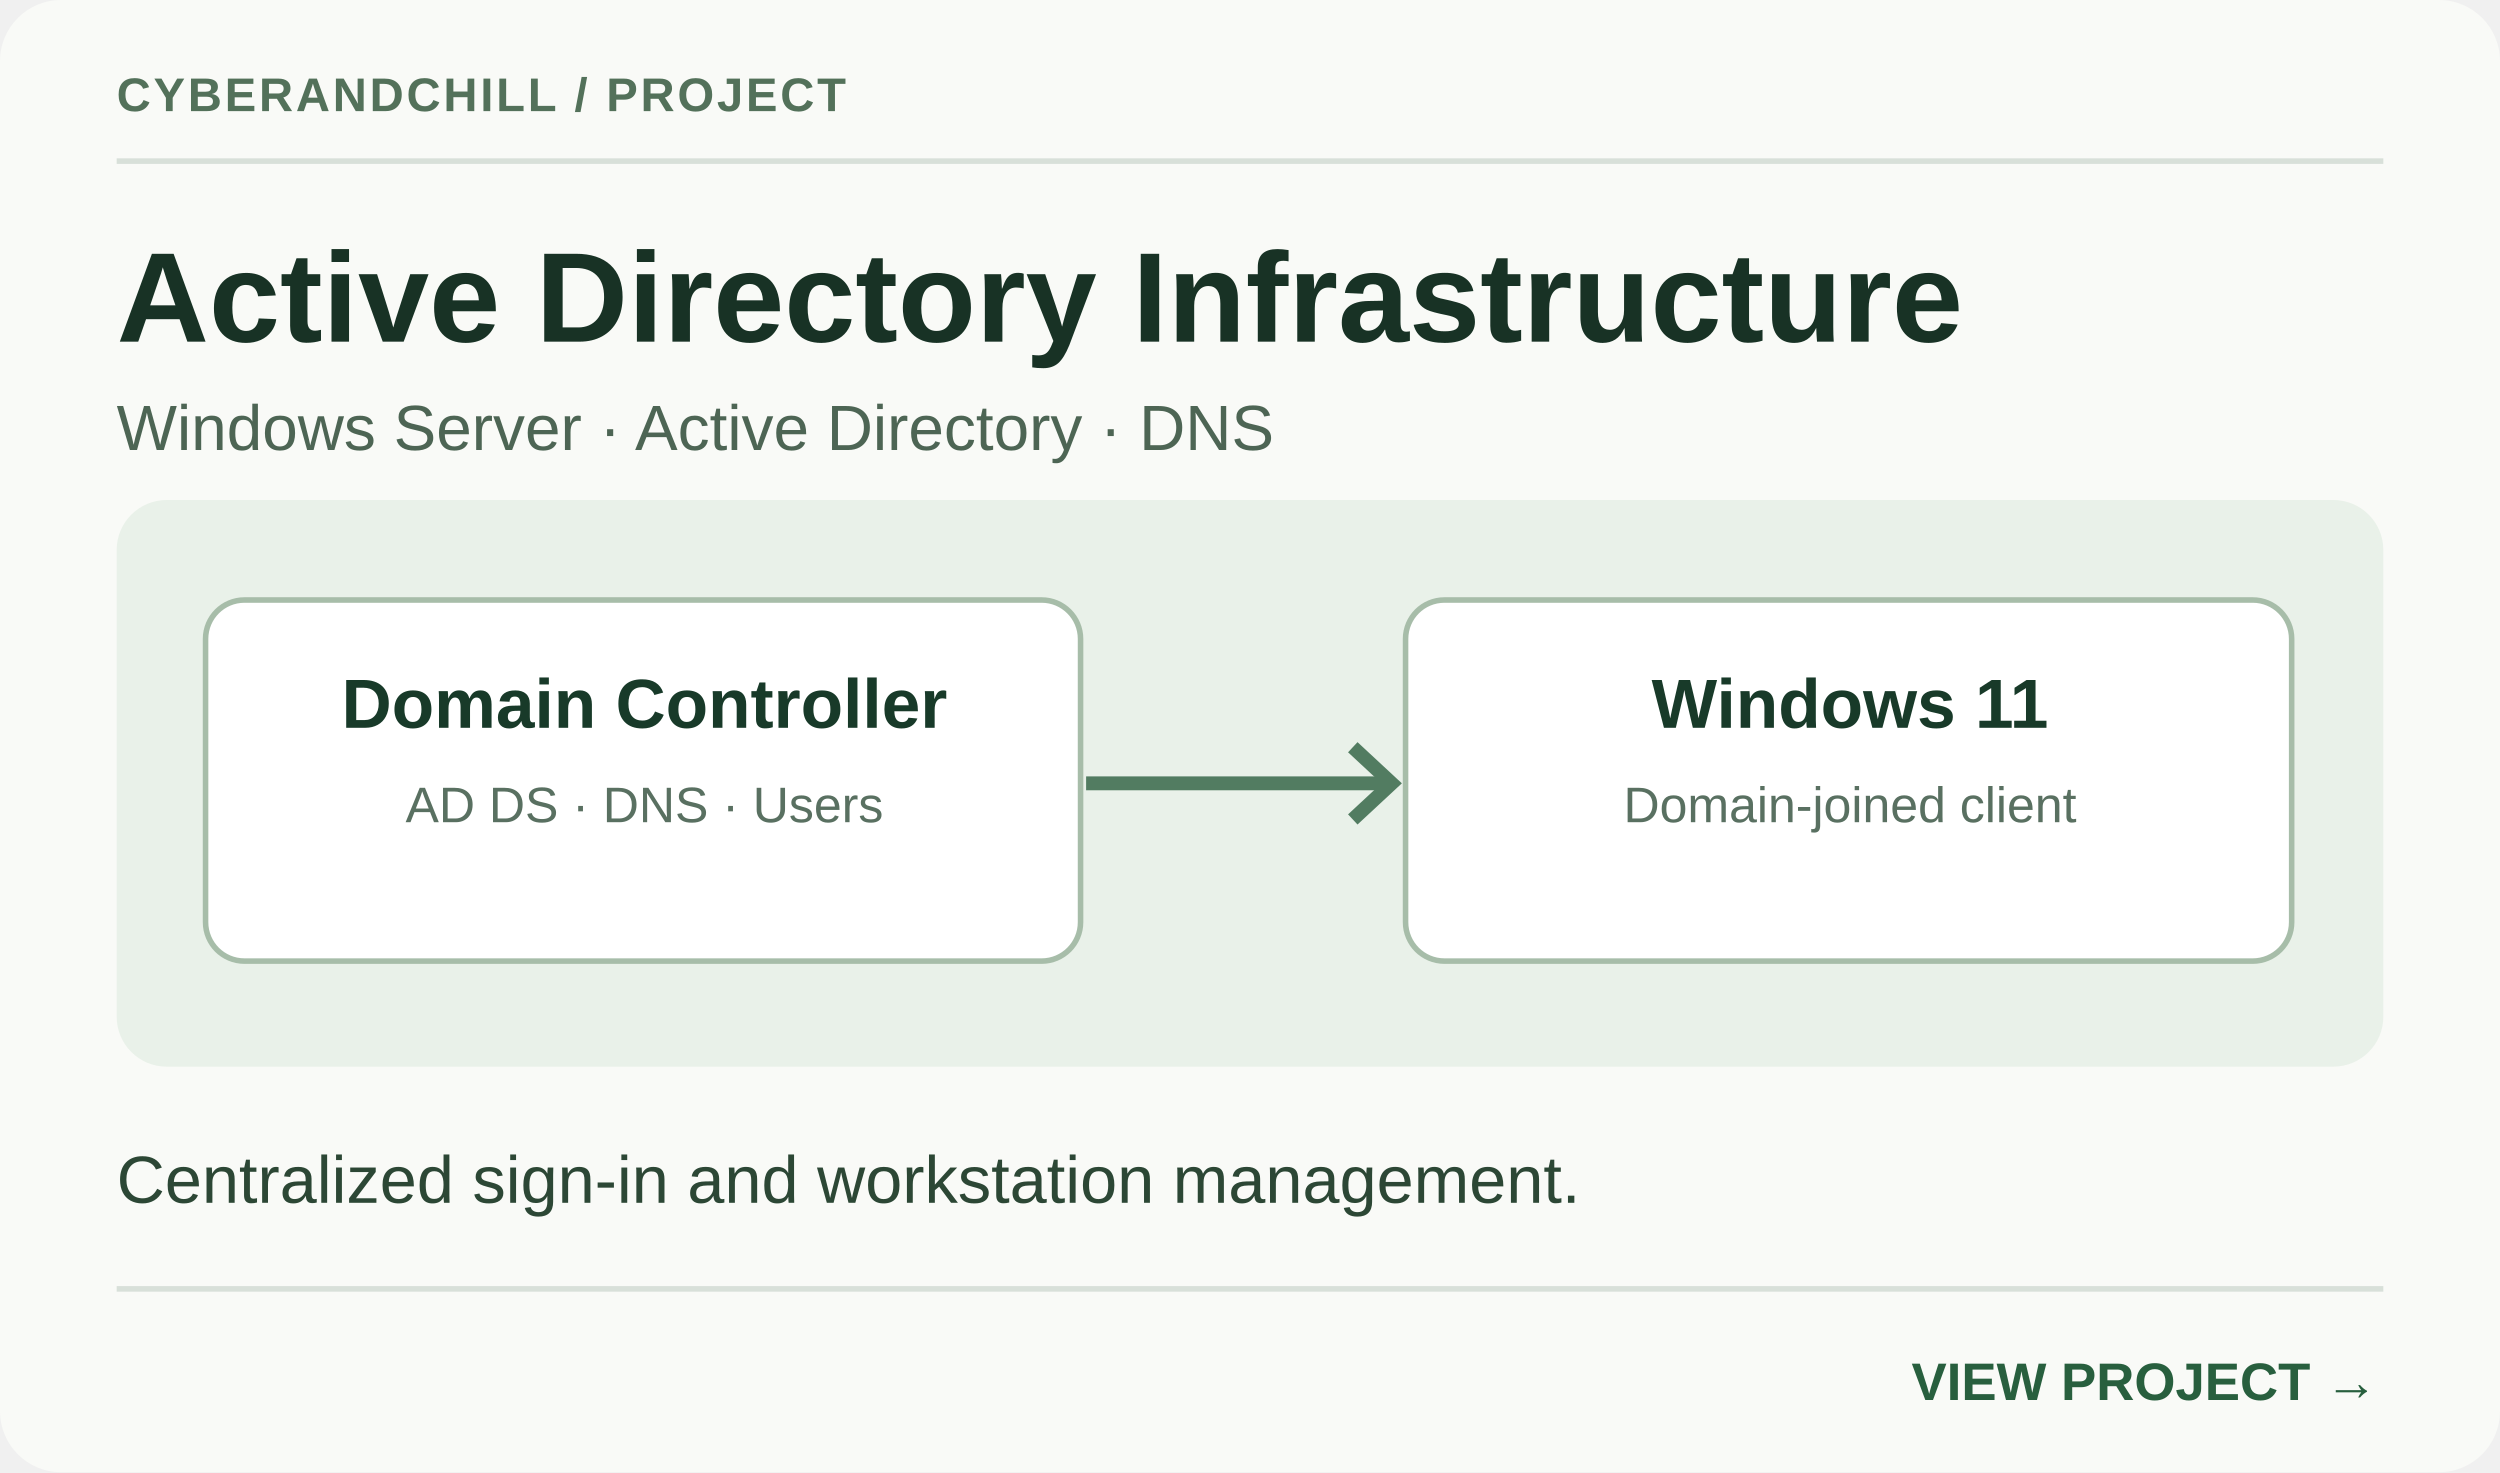
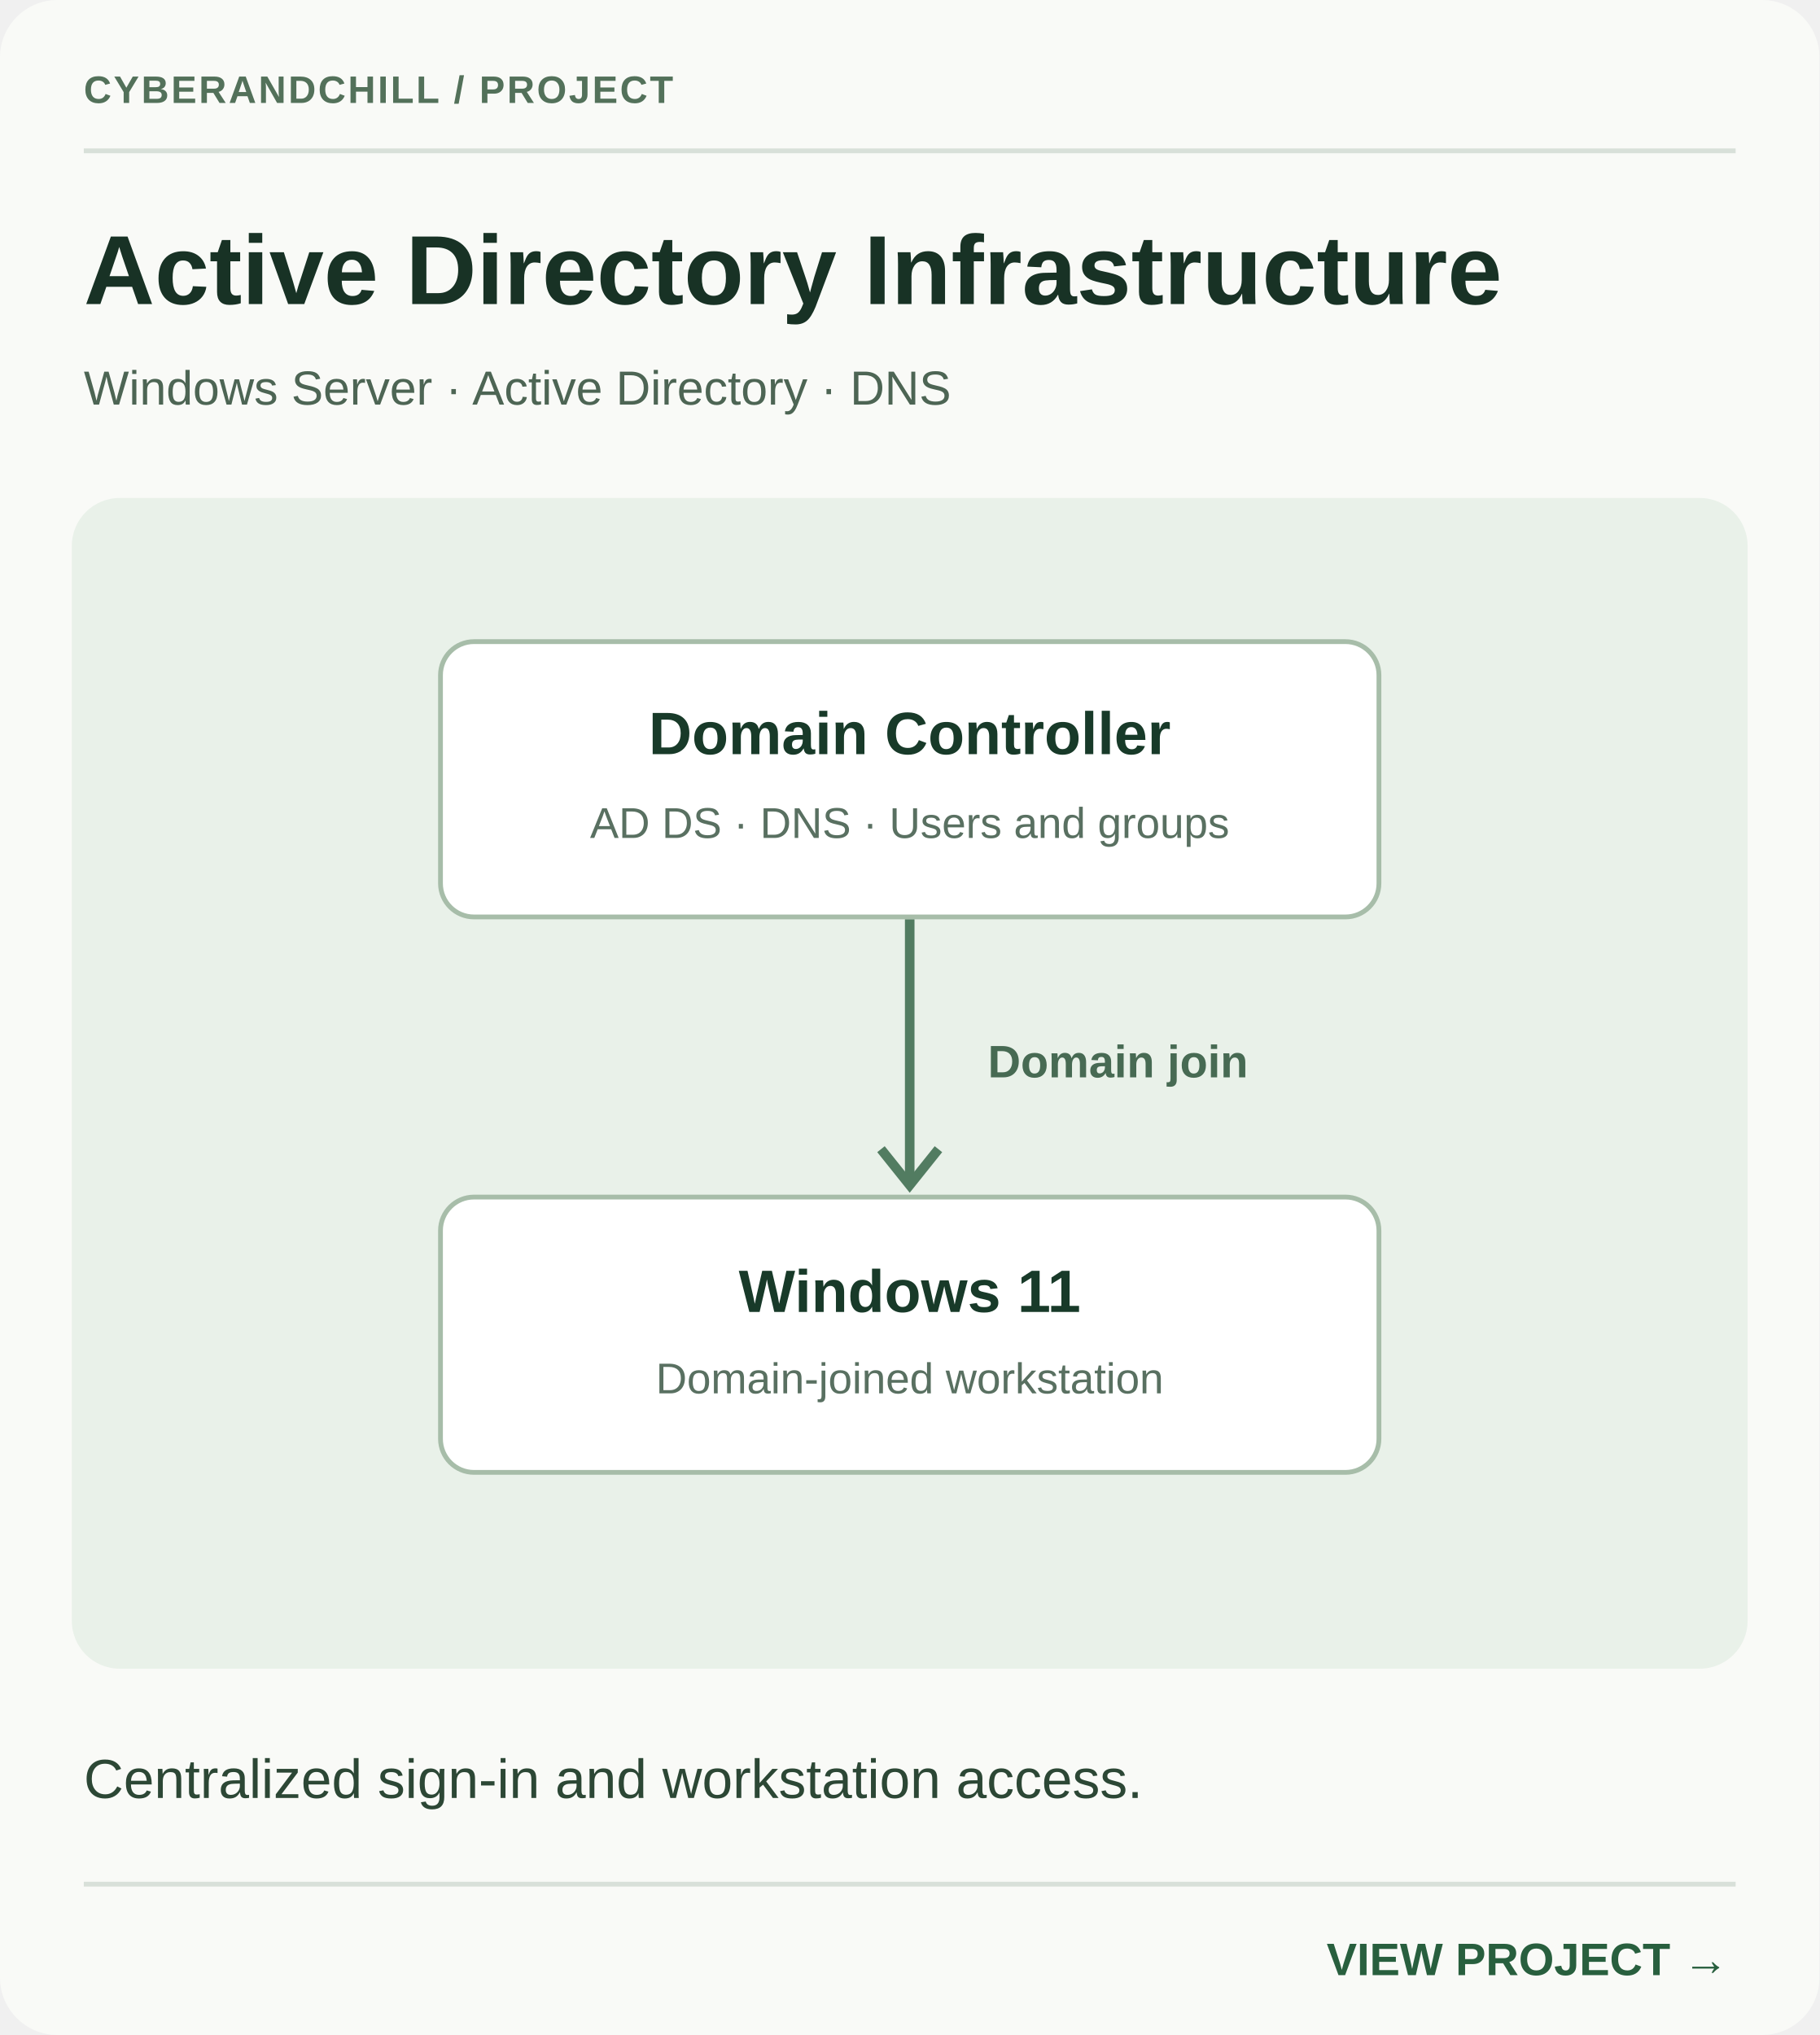
- <svg xmlns="http://www.w3.org/2000/svg" width="900" height="530" viewBox="0 0 900 530">
-   <style>text{font-family:Arial,Helvetica,sans-serif}.k{font-size:17px;font-weight:700;letter-spacing:1px;fill:#53715a}.title{font-size:46px;font-weight:700;fill:#183225}.sub{font-size:23px;fill:#4d6554}.node{font-size:25px;font-weight:700;text-anchor:middle;fill:#183a29}.fine{font-size:18px;text-anchor:middle;fill:#597061}.out{font-size:24px;fill:#2c4735}.more{font-size:19px;font-weight:700;fill:#285f3e}</style>
-   <rect width="900" height="530" rx="22" fill="#f9faf7" />
-   <text x="42" y="40" class="k">CYBERANDCHILL / PROJECT</text>
-   <path d="M42 58H858" stroke="#d8e0d9" stroke-width="2" />
-   <text x="42" y="123" class="title">Active Directory Infrastructure</text>
-   <text x="42" y="162" class="sub">Windows Server · Active Directory · DNS</text>
-   <rect x="42" y="180" width="816" height="204" rx="18" fill="#e9f1e9" />
-   <rect x="74" y="216" width="315" height="130" rx="14" fill="#fff" stroke="#a7bda9" stroke-width="2" />
-   <text x="232" y="262" class="node">Domain Controller</text>
-   <text x="232" y="296" class="fine">AD DS · DNS · Users</text>
-   <path d="M391 282H501" stroke="#527c61" stroke-width="5" />
-   <path d="M487 269L501 282L487 295" fill="none" stroke="#527c61" stroke-width="5" />
-   <rect x="506" y="216" width="319" height="130" rx="14" fill="#fff" stroke="#a7bda9" stroke-width="2" />
-   <text x="666" y="262" class="node">Windows 11</text>
-   <text x="666" y="296" class="fine">Domain-joined client</text>
-   <text x="42" y="433" class="out">Centralized sign-in and workstation management.</text>
-   <path d="M42 464H858" stroke="#d8e0d9" stroke-width="2" />
-   <text x="856" y="504" text-anchor="end" class="more">VIEW PROJECT →</text>
+ <svg xmlns="http://www.w3.org/2000/svg" width="760" height="850" viewBox="0 0 760 850">
+   <style>text{font-family:Arial,Helvetica,sans-serif}.k{font-size:16px;font-weight:700;letter-spacing:.9px;fill:#53715a}.title{font-size:41px;font-weight:700;fill:#183225}.sub{font-size:20px;fill:#4d6554}.node{font-size:25px;font-weight:700;text-anchor:middle;fill:#183a29}.fine{font-size:18px;text-anchor:middle;fill:#597061}.out{font-size:23px;fill:#2c4735}.more{font-size:19px;font-weight:700;fill:#285f3e}.label{font-size:19px;font-weight:700;text-anchor:middle;fill:#476a53}</style>
+   <rect width="760" height="850" rx="24" fill="#f9faf7" />
+   <text x="35" y="43" class="k">CYBERANDCHILL / PROJECT</text>
+   <path d="M35 63H725" stroke="#d8e0d9" stroke-width="2" />
+   <text x="35" y="127" class="title">Active Directory Infrastructure</text>
+   <text x="35" y="169" class="sub">Windows Server · Active Directory · DNS</text>
+   <rect x="30" y="208" width="700" height="489" rx="20" fill="#e9f1e9" />
+   <rect x="184" y="268" width="392" height="115" rx="14" fill="white" stroke="#a7bda9" stroke-width="2" />
+   <text x="380" y="315" class="node">Domain Controller</text>
+   <text x="380" y="350" class="fine">AD DS · DNS · Users and groups</text>
+   <path d="M380 384V494" fill="none" stroke="#527c61" stroke-width="4" />
+   <path d="M368 480L380 495L392 480" fill="none" stroke="#527c61" stroke-width="4" />
+   <text x="467" y="450" class="label">Domain join</text>
+   <rect x="184" y="500" width="392" height="115" rx="14" fill="white" stroke="#a7bda9" stroke-width="2" />
+   <text x="380" y="548" class="node">Windows 11</text>
+   <text x="380" y="582" class="fine">Domain-joined workstation</text>
+   <text x="35" y="751" class="out">Centralized sign-in and workstation access.</text>
+   <path d="M35 787H725" stroke="#d8e0d9" stroke-width="2" />
+   <text x="722" y="825" text-anchor="end" class="more">VIEW PROJECT →</text>
</svg>
